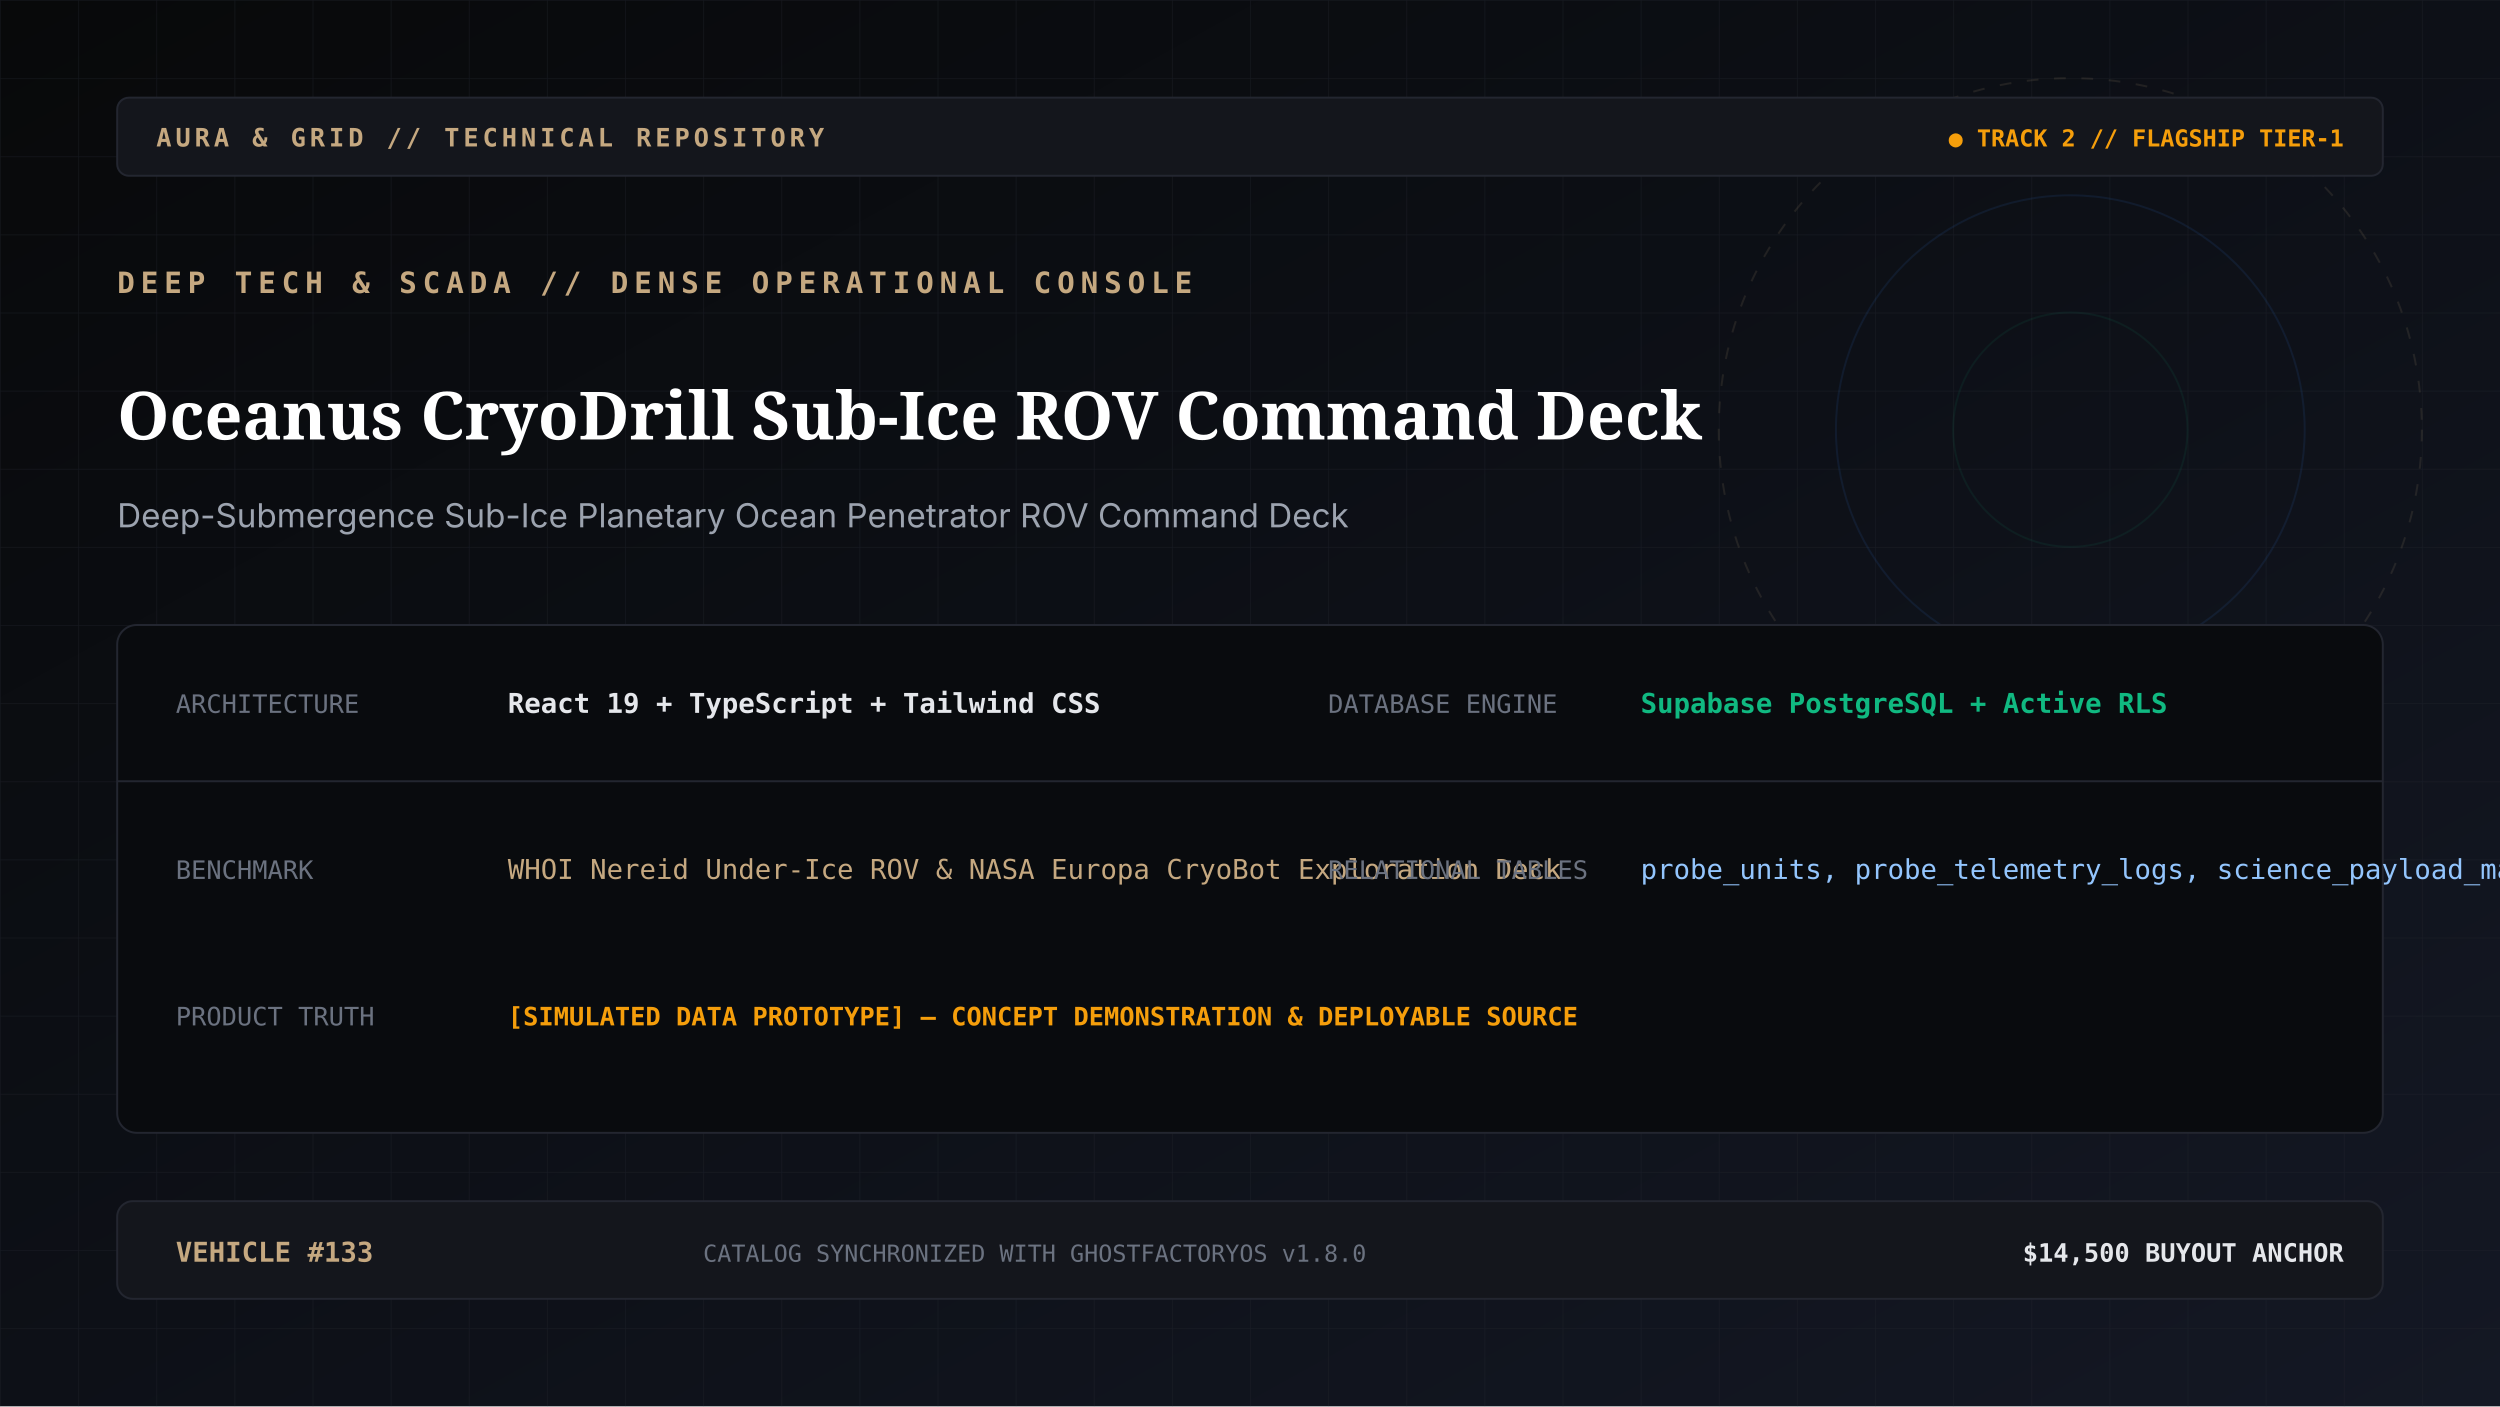
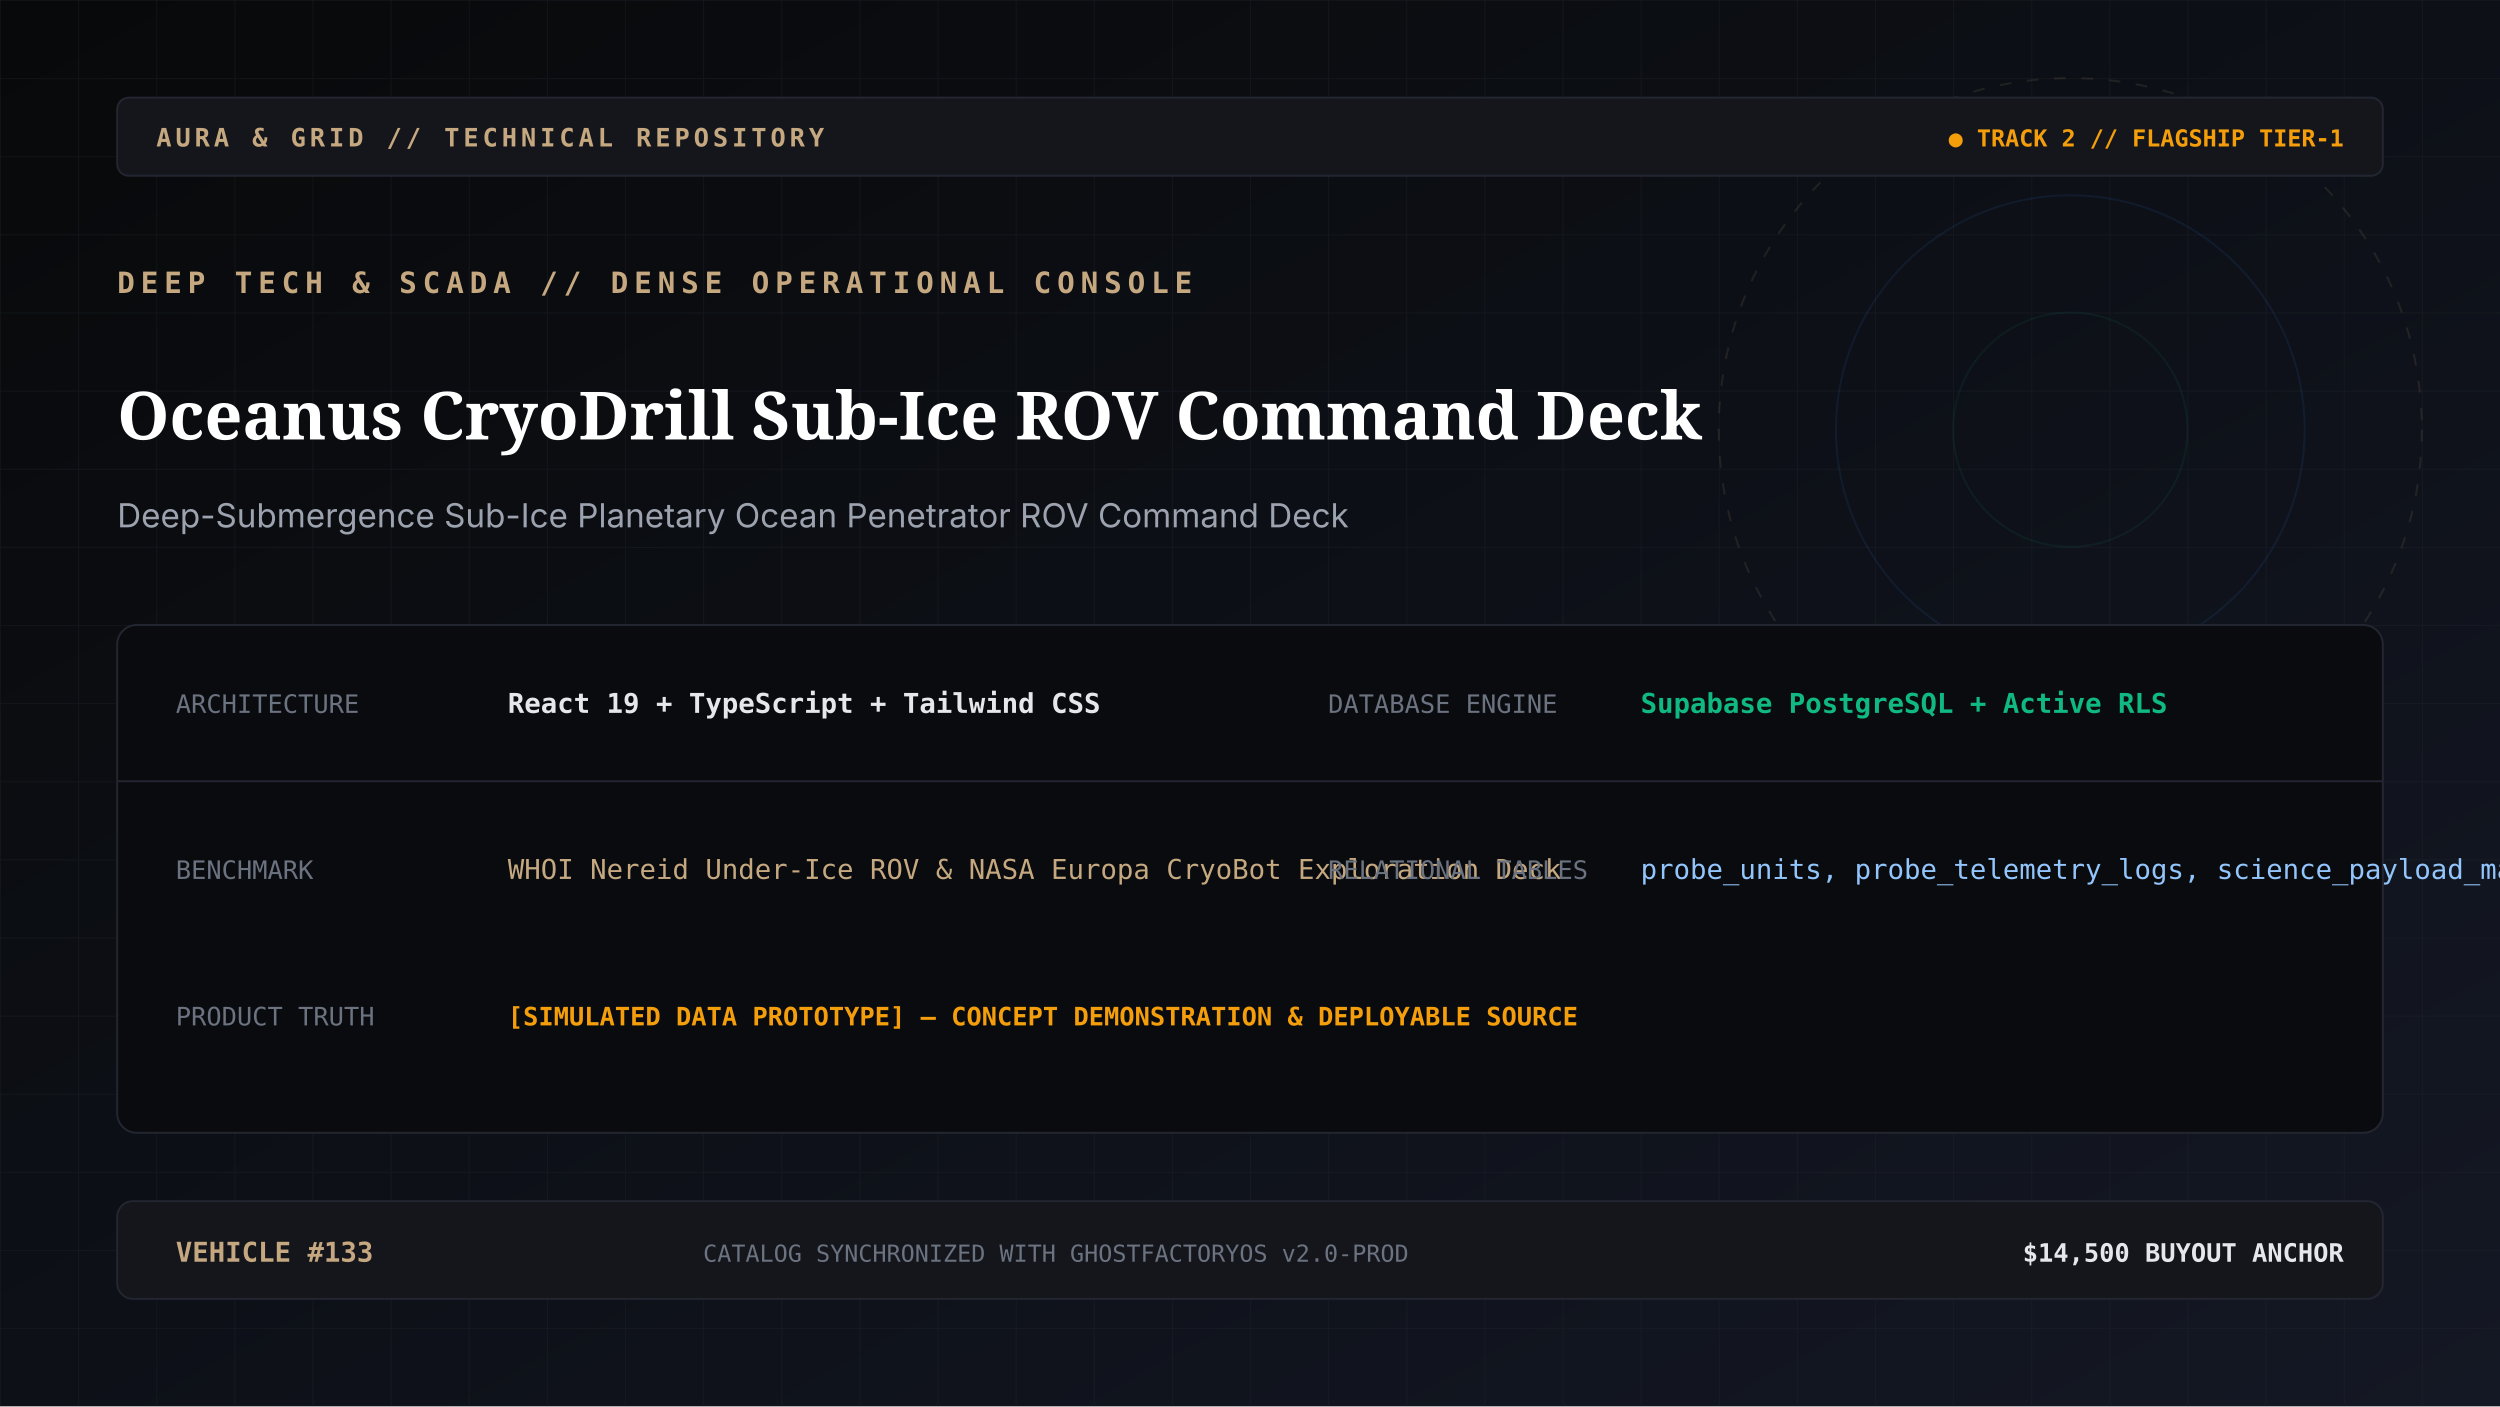
<svg xmlns="http://www.w3.org/2000/svg" width="1280" height="720" viewBox="0 0 1280 720">
  <defs>
    <linearGradient id="bg-133" x1="0%" y1="0%" x2="100%" y2="100%">
      <stop offset="0%" stop-color="#08090A" />
      <stop offset="50%" stop-color="#0D1017" />
      <stop offset="100%" stop-color="#141824" />
    </linearGradient>
    <pattern id="grid-133" width="40" height="40" patternUnits="userSpaceOnUse">
      <path d="M 40 0 L 0 0 0 40" fill="none" stroke="#232630" stroke-width="0.75" stroke-opacity="0.45" />
    </pattern>
  </defs>
  <rect width="1280" height="720" fill="url(#bg-133)" />
  <rect width="1280" height="720" fill="url(#grid-133)" />
  <circle cx="1060" cy="220" r="180" fill="none" stroke="#C5A880" stroke-width="1" stroke-opacity="0.12" stroke-dasharray="6 8" />
  <circle cx="1060" cy="220" r="120" fill="none" stroke="#3B82F6" stroke-width="1" stroke-opacity="0.1" />
  <circle cx="1060" cy="220" r="60" fill="none" stroke="#10B981" stroke-width="1" stroke-opacity="0.08" />
  <rect x="60" y="50" width="1160" height="40" fill="#14161C" rx="6" stroke="#232630" stroke-width="1" />
  <text x="80" y="75" fill="#C5A880" font-family="'JetBrains Mono', monospace" font-size="13" font-weight="600" letter-spacing="2">AURA &amp; GRID // TECHNICAL REPOSITORY</text>
  <text x="1200" y="75" text-anchor="end" fill="#F59E0B" font-family="'JetBrains Mono', monospace" font-size="12" font-weight="bold">● TRACK 2 // FLAGSHIP TIER-1</text>
  <text x="60" y="150" fill="#C5A880" font-family="'JetBrains Mono', monospace" font-size="15" font-weight="bold" letter-spacing="3">DEEP TECH &amp; SCADA // DENSE OPERATIONAL CONSOLE</text>
  <text x="60" y="225" fill="#FFFFFF" font-family="'Playfair Display', Georgia, serif" font-size="34" font-weight="bold">Oceanus CryoDrill Sub-Ice ROV Command Deck</text>
  <text x="60" y="270" fill="#9CA3AF" font-family="'Inter', sans-serif" font-size="17">Deep-Submergence Sub-Ice Planetary Ocean Penetrator ROV Command Deck</text>
  <rect x="60" y="320" width="1160" height="260" fill="#090B0E" rx="10" stroke="#232630" stroke-width="1" />
  <line x1="60" y1="400" x2="1220" y2="400" stroke="#232630" stroke-width="1" />
  <text x="90" y="365" fill="#6B7280" font-family="'JetBrains Mono', monospace" font-size="13">ARCHITECTURE</text>
  <text x="260" y="365" fill="#E5E7EB" font-family="'JetBrains Mono', monospace" font-size="14" font-weight="bold">React 19 + TypeScript + Tailwind CSS</text>
  <text x="680" y="365" fill="#6B7280" font-family="'JetBrains Mono', monospace" font-size="13">DATABASE ENGINE</text>
  <text x="840" y="365" fill="#10B981" font-family="'JetBrains Mono', monospace" font-size="14" font-weight="bold">Supabase PostgreSQL + Active RLS</text>
  <text x="90" y="450" fill="#6B7280" font-family="'JetBrains Mono', monospace" font-size="13">BENCHMARK</text>
  <text x="260" y="450" fill="#C5A880" font-family="'JetBrains Mono', monospace" font-size="14">WHOI Nereid Under-Ice ROV &amp; NASA Europa CryoBot Exploration Deck</text>
  <text x="680" y="450" fill="#6B7280" font-family="'JetBrains Mono', monospace" font-size="13">RELATIONAL TABLES</text>
  <text x="840" y="450" fill="#93C5FD" font-family="'JetBrains Mono', monospace" font-size="14">probe_units, probe_telemetry_logs, science_payload_manifest, vent_water_chemistry_logs</text>
  <text x="90" y="525" fill="#6B7280" font-family="'JetBrains Mono', monospace" font-size="13">PRODUCT TRUTH</text>
  <text x="260" y="525" fill="#F59E0B" font-family="'JetBrains Mono', monospace" font-size="13" font-weight="600">[SIMULATED DATA PROTOTYPE] — CONCEPT DEMONSTRATION &amp; DEPLOYABLE SOURCE</text>
  <rect x="60" y="615" width="1160" height="50" fill="#14161C" rx="8" stroke="#232630" stroke-width="1" />
  <text x="90" y="646" fill="#C5A880" font-family="'JetBrains Mono', monospace" font-size="14" font-weight="bold">VEHICLE #133</text>
-   <text x="360" y="646" fill="#6B7280" font-family="'JetBrains Mono', monospace" font-size="12">CATALOG SYNCHRONIZED WITH GHOSTFACTORYOS v1.8.0</text>
+   <text x="360" y="646" fill="#6B7280" font-family="'JetBrains Mono', monospace" font-size="12">CATALOG SYNCHRONIZED WITH GHOSTFACTORYOS v2.0-PROD</text>
  <text x="1200" y="646" text-anchor="end" fill="#E5E7EB" font-family="'JetBrains Mono', monospace" font-size="13" font-weight="bold">$14,500 BUYOUT ANCHOR</text>
</svg>
